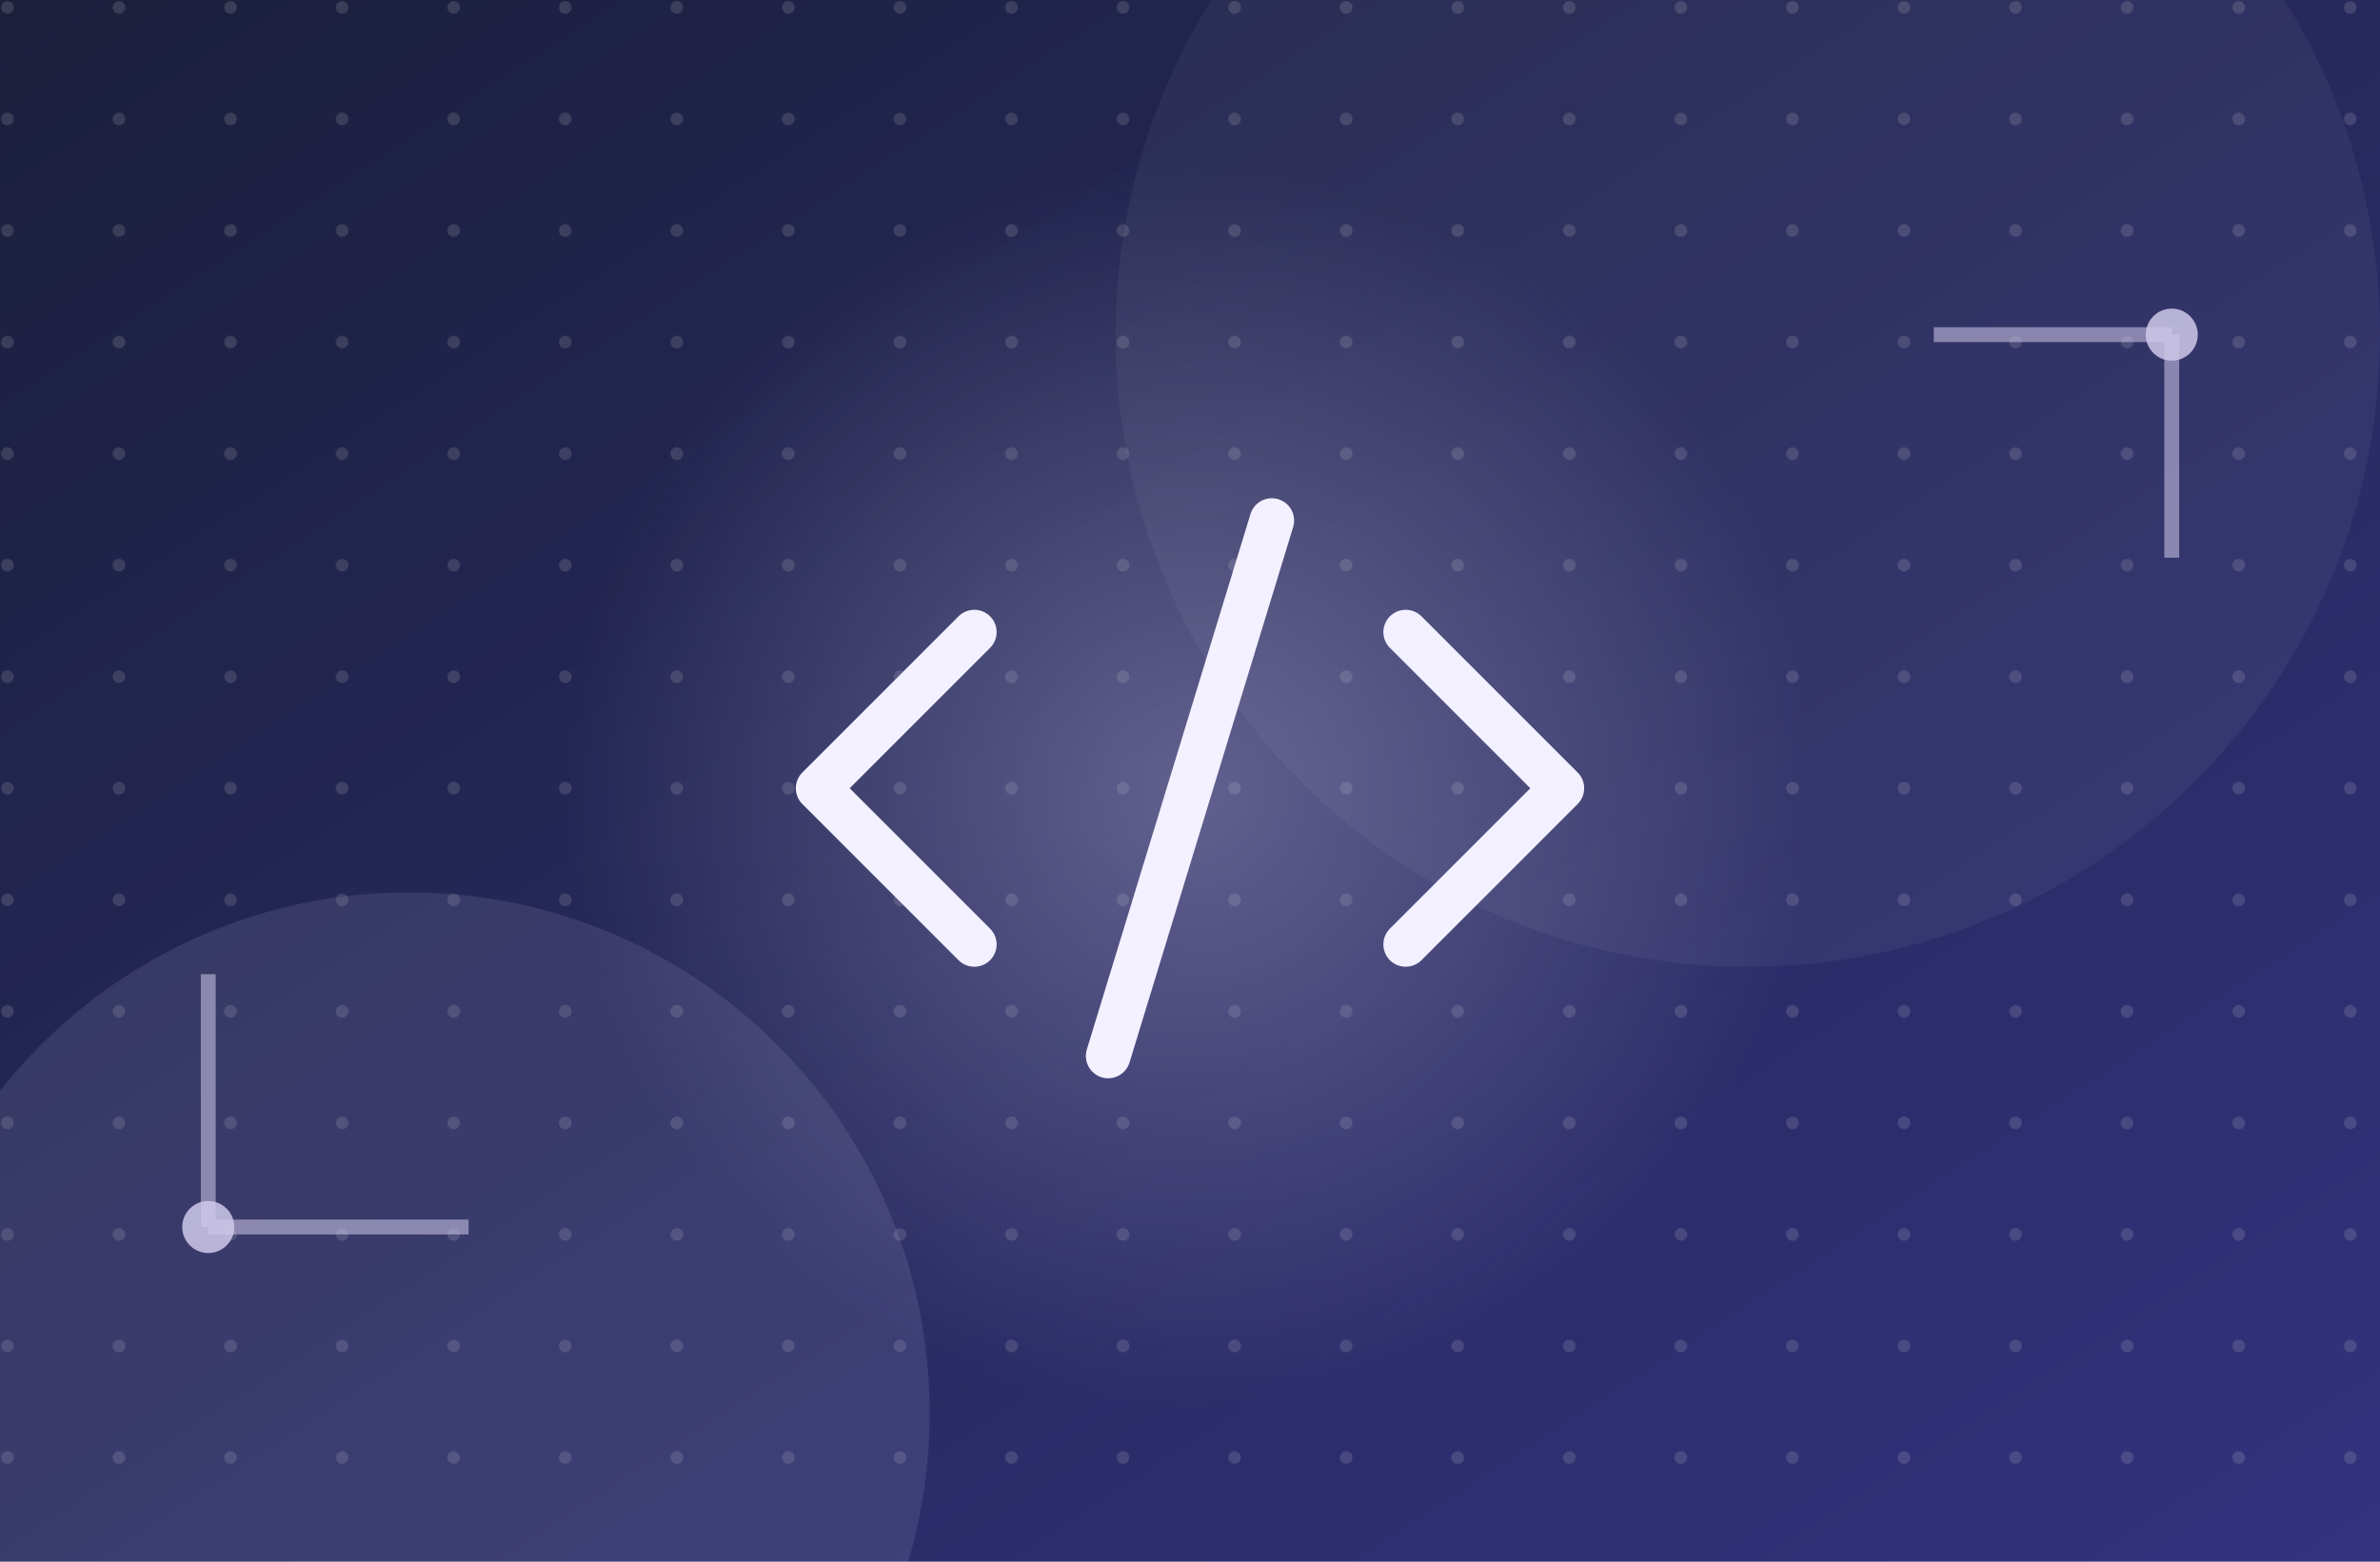
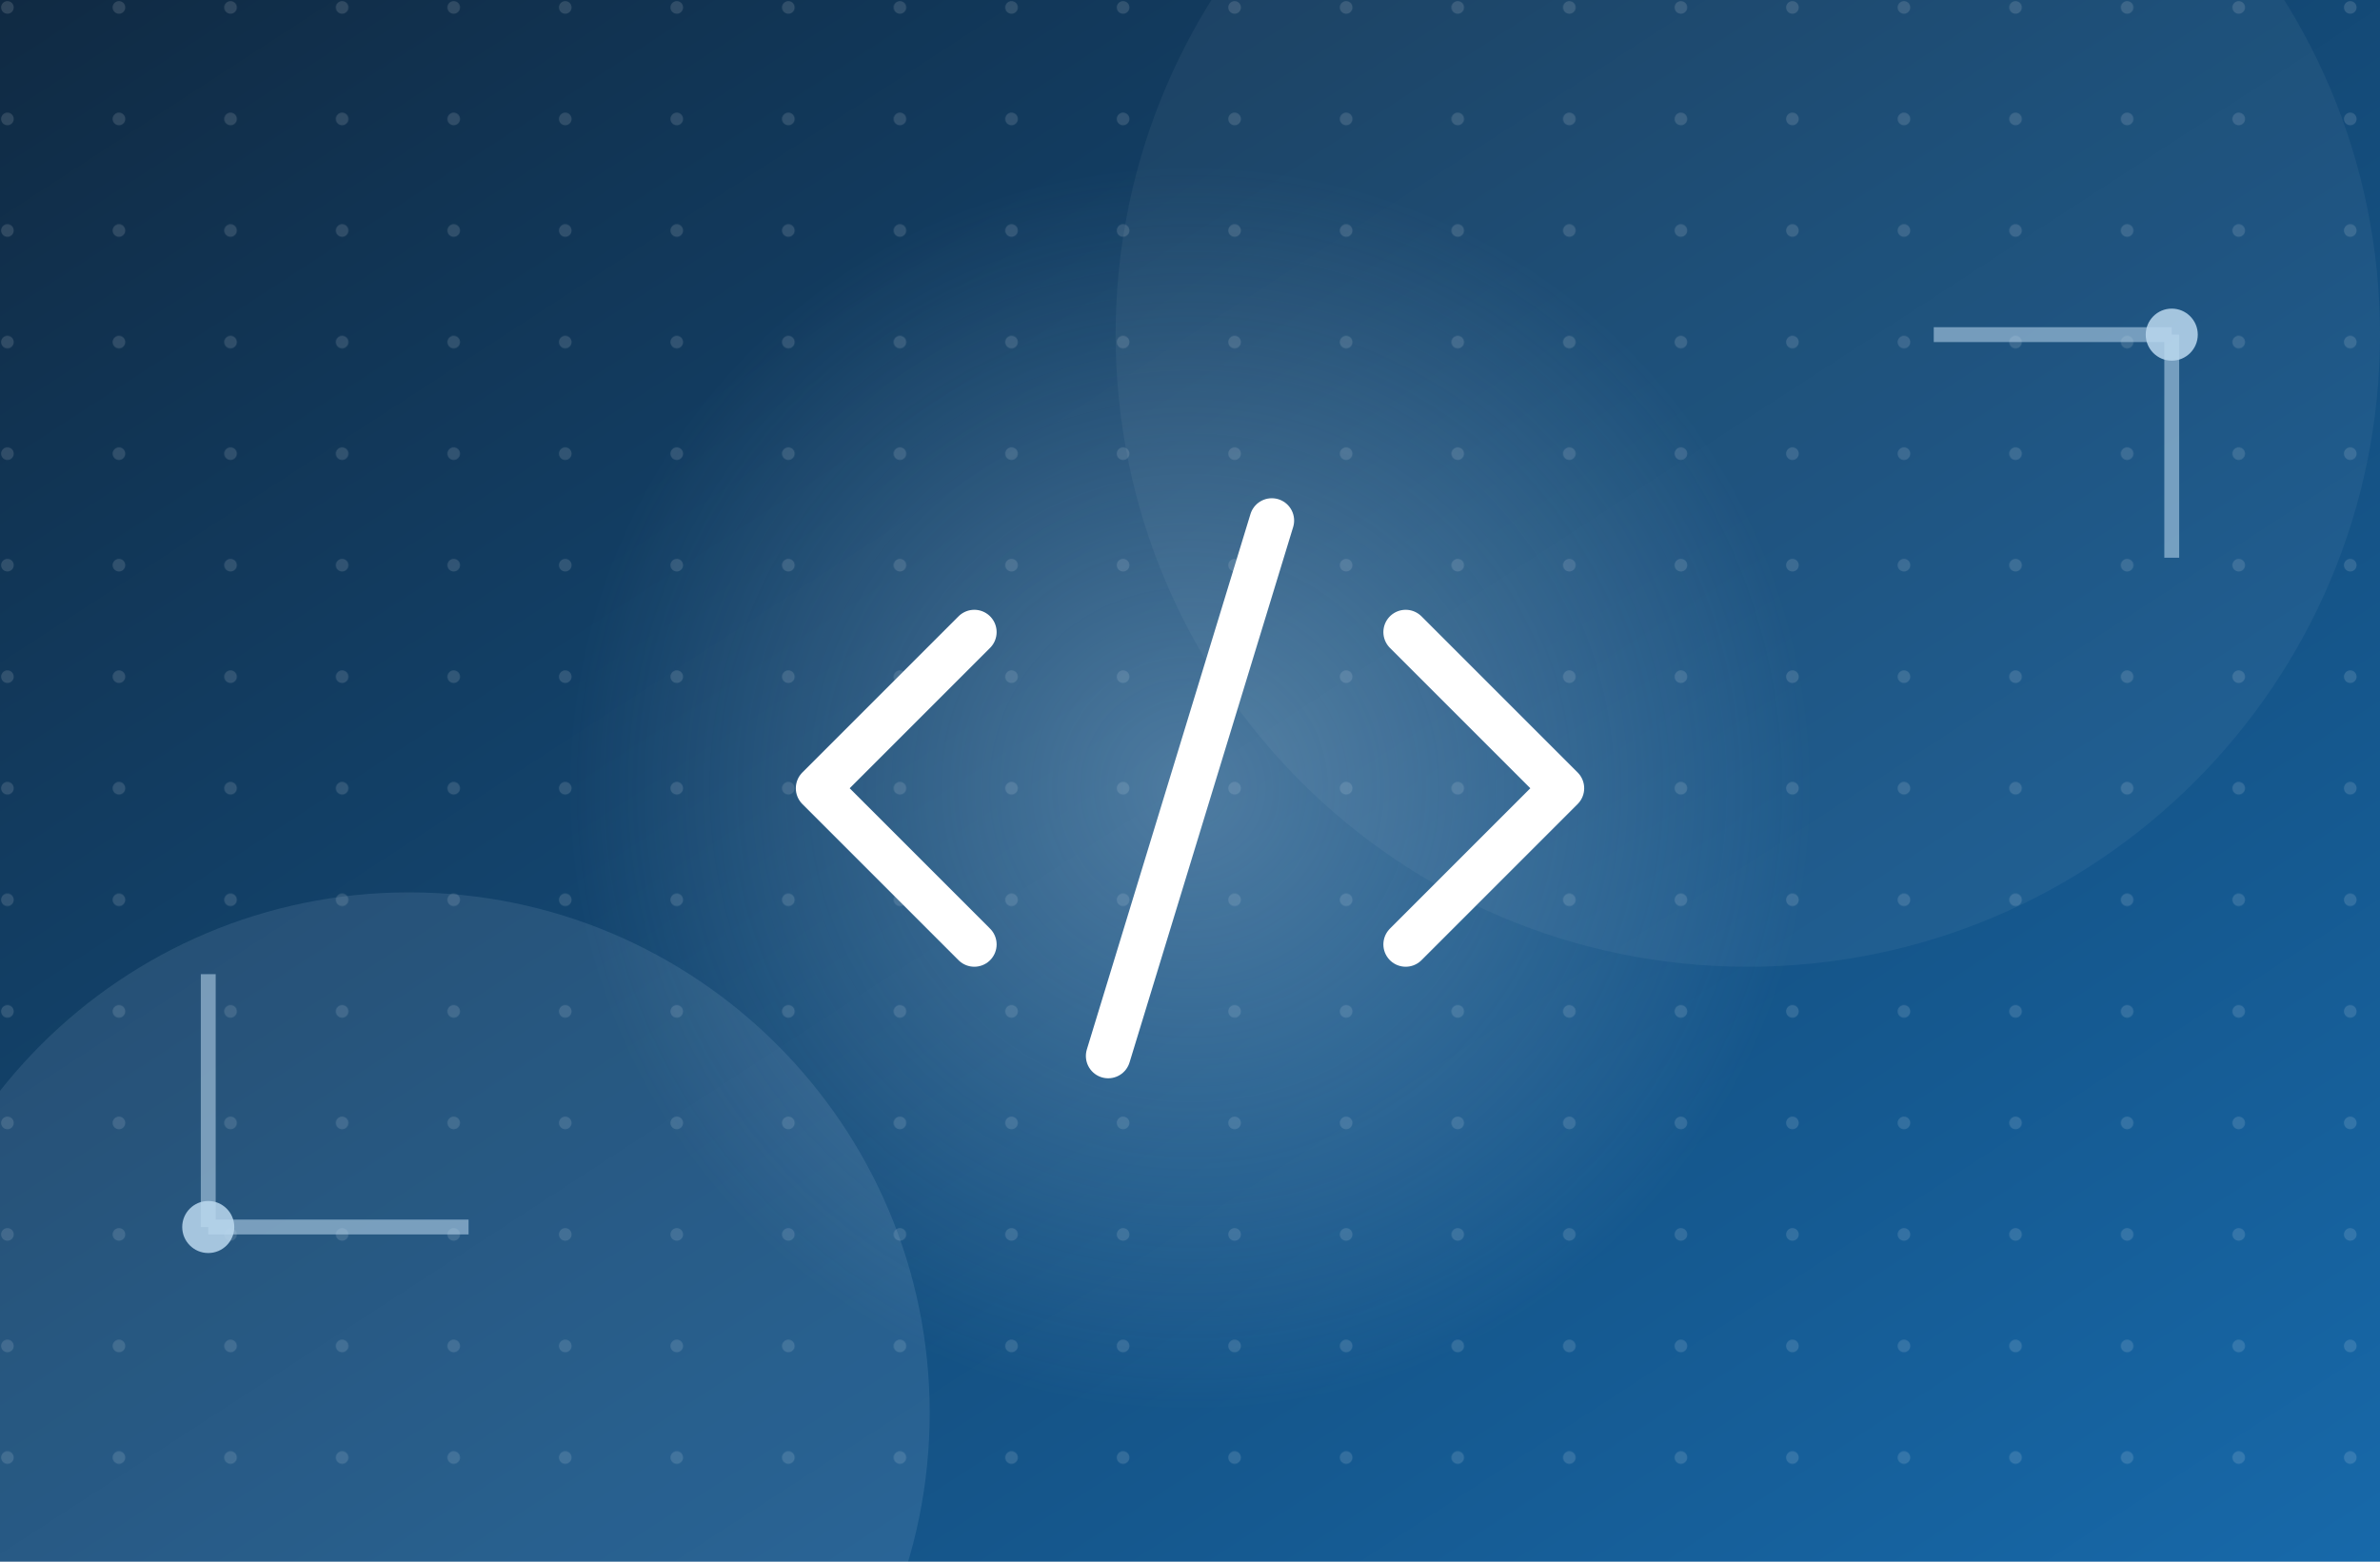
<svg xmlns="http://www.w3.org/2000/svg" viewBox="0 0 640 420" role="img" aria-label="رسم توضيحي لقسم البرمجة">
  <defs>
    <linearGradient id="bg" x1="0" y1="0" x2="1" y2="1">
-       <stop offset="0" stop-color="#1B1F3B" />
-       <stop offset="1" stop-color="#33327E" />
+       <stop offset="0" stop-color="#102A43" />
+       <stop offset="1" stop-color="#1769AA" />
    </linearGradient>
    <pattern id="dots" width="30" height="30" patternUnits="userSpaceOnUse">
-       <circle cx="2" cy="2" r="1.7" fill="#FFFCF6" opacity="0.13" />
+       <circle cx="2" cy="2" r="1.7" fill="#FFFFFF" opacity="0.13" />
    </pattern>
    <radialGradient id="glow" cx="0.5" cy="0.5" r="0.5">
-       <stop offset="0" stop-color="#CFC9EA" stop-opacity="0.35" />
-       <stop offset="1" stop-color="#CFC9EA" stop-opacity="0" />
+       <stop offset="0" stop-color="#BBD8EF" stop-opacity="0.35" />
+       <stop offset="1" stop-color="#BBD8EF" stop-opacity="0" />
    </radialGradient>
  </defs>
  <rect width="640" height="420" fill="url(#bg)" />
  <rect width="640" height="420" fill="url(#dots)" />
-   <circle cx="470" cy="90" r="170" fill="#FFFCF6" opacity="0.05" />
-   <circle cx="110" cy="380" r="140" fill="#CFC9EA" opacity="0.12" />
+   <circle cx="470" cy="90" r="170" fill="#FFFFFF" opacity="0.05" />
+   <circle cx="110" cy="380" r="140" fill="#BBD8EF" opacity="0.12" />
  <circle cx="320" cy="212" r="168" fill="url(#glow)" />
-   <g transform="translate(320 212)" fill="none" stroke="#f3f0ff" stroke-width="12" stroke-linecap="round" stroke-linejoin="round">
+   <g transform="translate(320 212)" fill="none" stroke="#FFFFFF" stroke-width="12" stroke-linecap="round" stroke-linejoin="round">
    <path d="M-58 -42 L-100 0 L-58 42" />
    <path d="M58 -42 L100 0 L58 42" />
    <path d="M22 -72 L-22 72" />
  </g>
-   <g fill="none" stroke="#CFC9EA" stroke-width="4" opacity="0.55">
+   <g fill="none" stroke="#BBD8EF" stroke-width="4" opacity="0.55">
    <path d="M56 330 H126 M56 330 V262" />
    <path d="M584 90 H520 M584 90 V150" />
  </g>
-   <circle cx="56" cy="330" r="7" fill="#CFC9EA" opacity="0.85" />
-   <circle cx="584" cy="90" r="7" fill="#CFC9EA" opacity="0.85" />
+   <circle cx="56" cy="330" r="7" fill="#BBD8EF" opacity="0.85" />
+   <circle cx="584" cy="90" r="7" fill="#BBD8EF" opacity="0.85" />
</svg>
